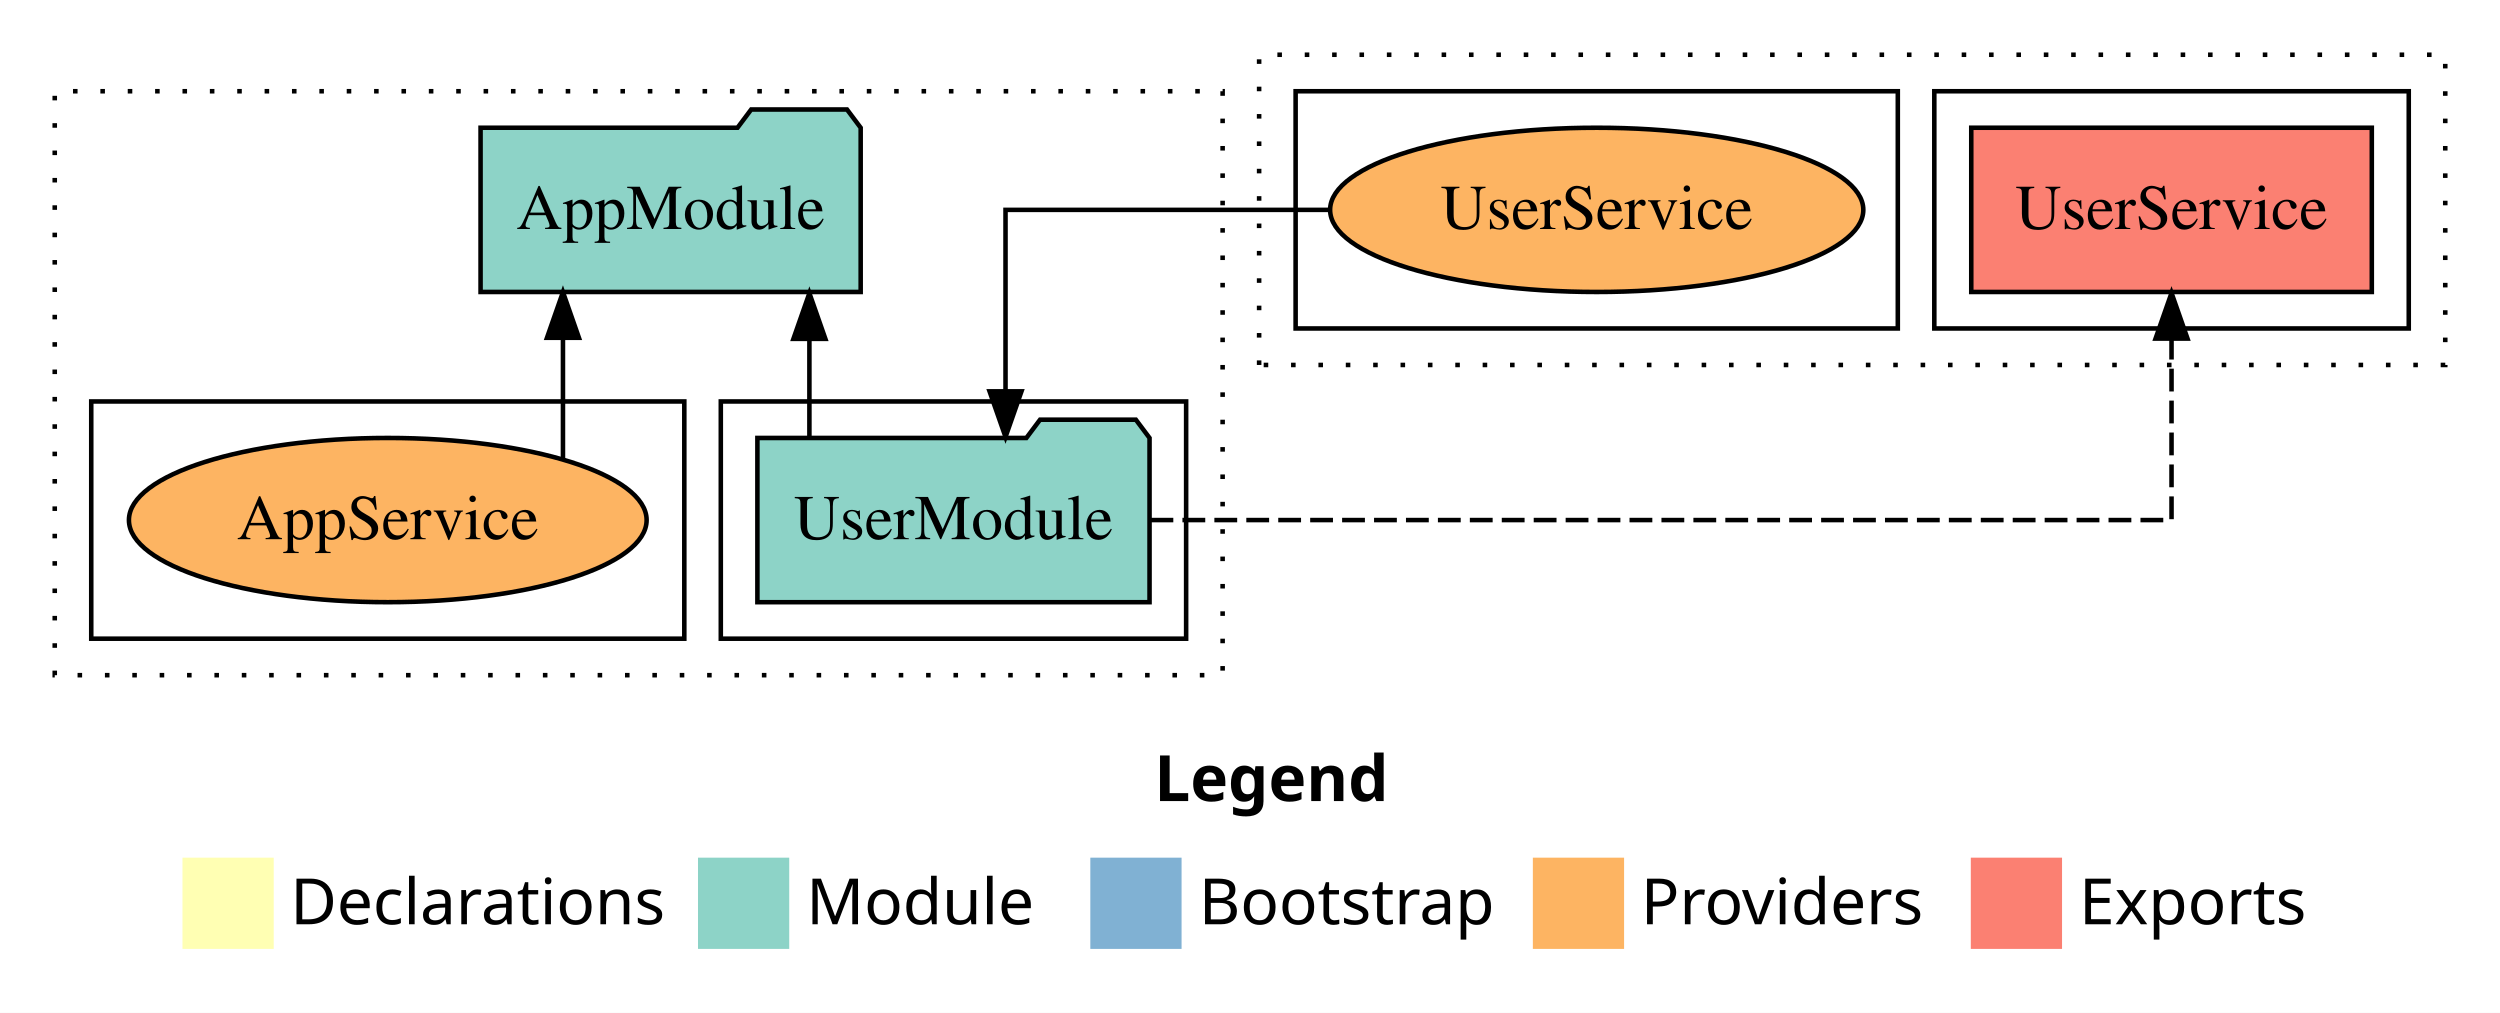
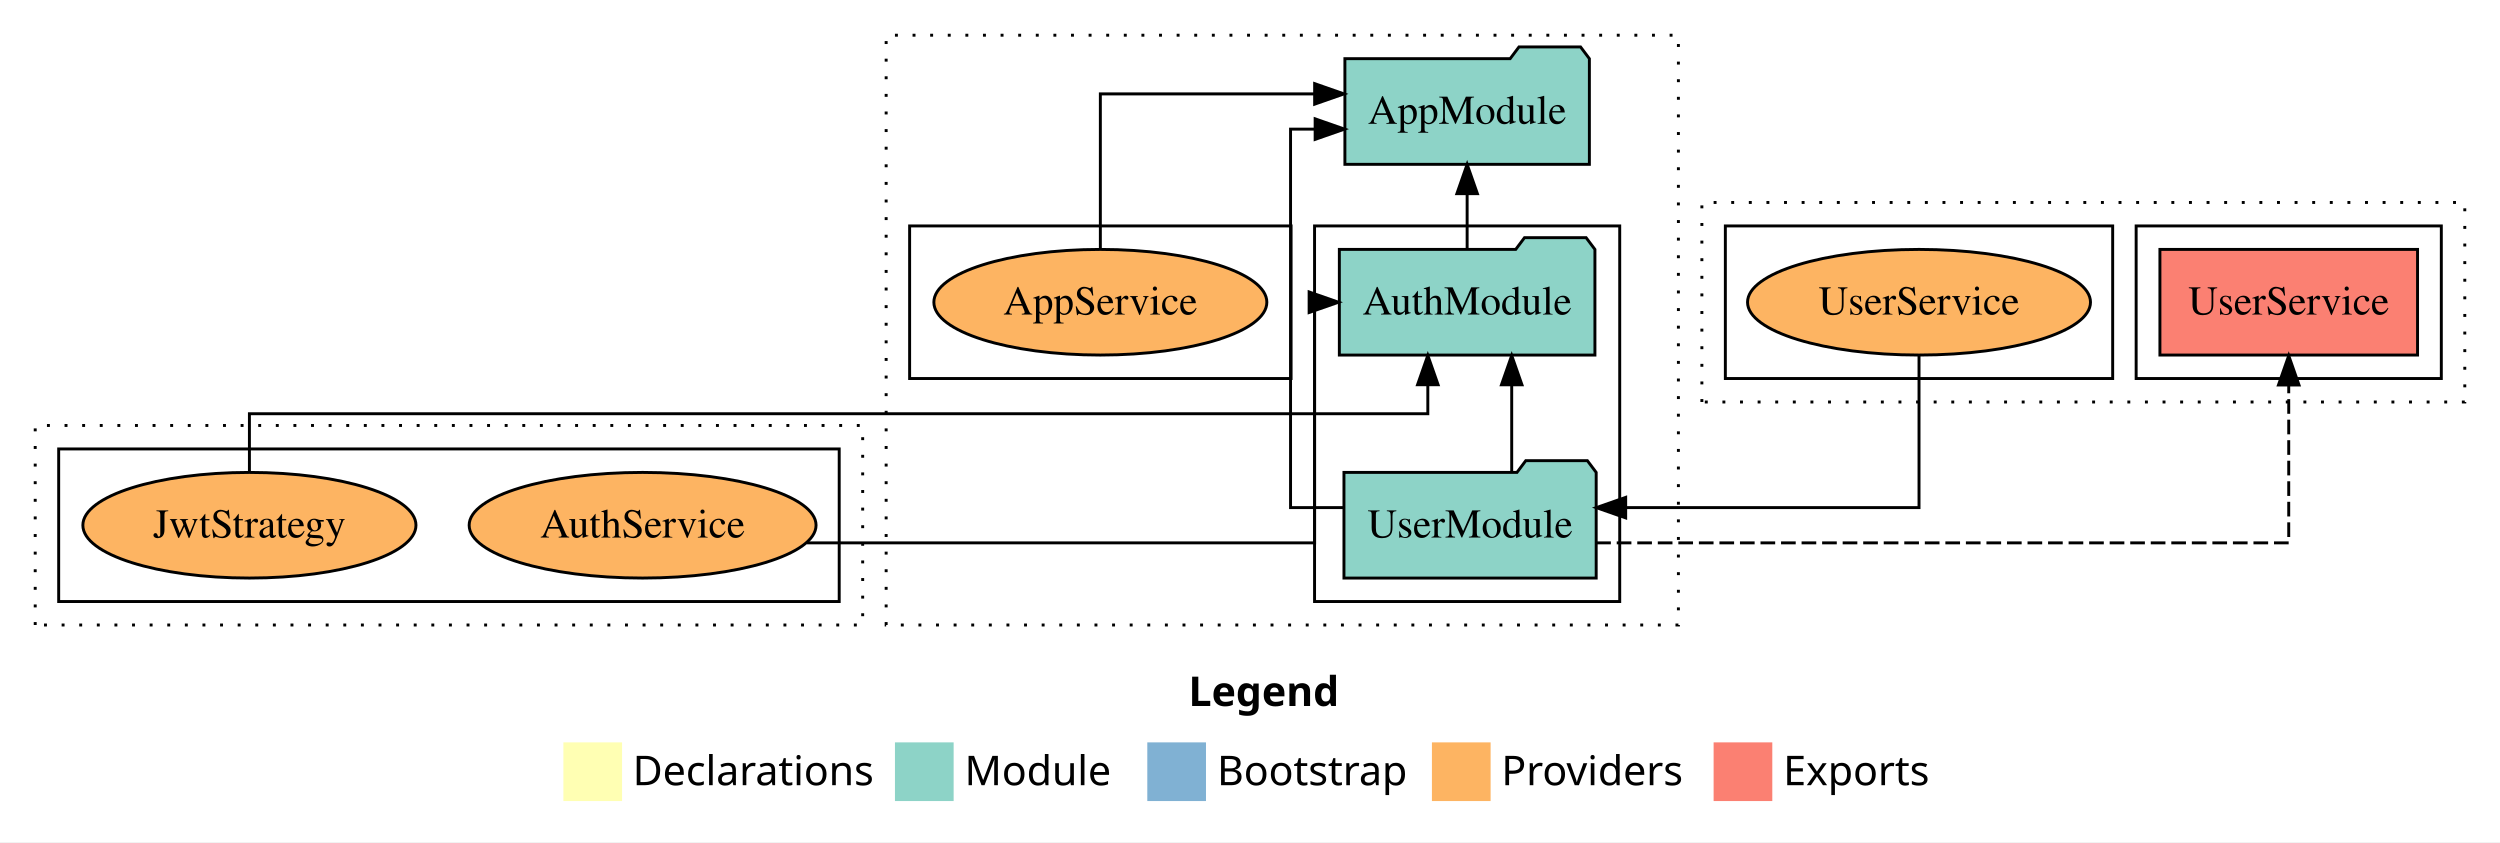
- <svg xmlns="http://www.w3.org/2000/svg" width="548pt" height="222pt" viewBox="0.00 0.00 548.00 222.00">
-   <g id="graph0" class="graph" transform="scale(1 1) rotate(0) translate(4 218)">
-     <polygon fill="white" stroke="transparent" points="-4,4 -4,-218 544,-218 544,4 -4,4" />
-     <text text-anchor="start" x="249.01" y="-42.4" font-family="Times-12" font-weight="bold" font-size="14.00">Legend</text>
-     <polygon fill="#ffffb3" stroke="transparent" points="36,-10 36,-30 56,-30 56,-10 36,-10" />
-     <text text-anchor="start" x="59.63" y="-15.4" font-family="Times-12" font-size="14.00">  Declarations</text>
-     <polygon fill="#8dd3c7" stroke="transparent" points="149,-10 149,-30 169,-30 169,-10 149,-10" />
-     <text text-anchor="start" x="172.73" y="-15.4" font-family="Times-12" font-size="14.00">  Module</text>
-     <polygon fill="#80b1d3" stroke="transparent" points="235,-10 235,-30 255,-30 255,-10 235,-10" />
-     <text text-anchor="start" x="258.78" y="-15.4" font-family="Times-12" font-size="14.00">  Bootstrap</text>
-     <polygon fill="#fdb462" stroke="transparent" points="332,-10 332,-30 352,-30 352,-10 332,-10" />
-     <text text-anchor="start" x="355.67" y="-15.4" font-family="Times-12" font-size="14.00">  Providers</text>
-     <polygon fill="#fb8072" stroke="transparent" points="428,-10 428,-30 448,-30 448,-10 428,-10" />
-     <text text-anchor="start" x="451.73" y="-15.4" font-family="Times-12" font-size="14.00">  Exports</text>
+ <svg xmlns="http://www.w3.org/2000/svg" width="852pt" height="287pt" viewBox="0.00 0.00 852.00 287.00">
+   <g id="graph0" class="graph" transform="scale(1 1) rotate(0) translate(4 283)">
+     <polygon fill="white" stroke="transparent" points="-4,4 -4,-283 848,-283 848,4 -4,4" />
+     <text text-anchor="start" x="401.01" y="-42.4" font-family="Times-12" font-weight="bold" font-size="14.00">Legend</text>
+     <polygon fill="#ffffb3" stroke="transparent" points="188,-10 188,-30 208,-30 208,-10 188,-10" />
+     <text text-anchor="start" x="211.63" y="-15.4" font-family="Times-12" font-size="14.00">  Declarations</text>
+     <polygon fill="#8dd3c7" stroke="transparent" points="301,-10 301,-30 321,-30 321,-10 301,-10" />
+     <text text-anchor="start" x="324.73" y="-15.4" font-family="Times-12" font-size="14.00">  Module</text>
+     <polygon fill="#80b1d3" stroke="transparent" points="387,-10 387,-30 407,-30 407,-10 387,-10" />
+     <text text-anchor="start" x="410.78" y="-15.4" font-family="Times-12" font-size="14.00">  Bootstrap</text>
+     <polygon fill="#fdb462" stroke="transparent" points="484,-10 484,-30 504,-30 504,-10 484,-10" />
+     <text text-anchor="start" x="507.67" y="-15.4" font-family="Times-12" font-size="14.00">  Providers</text>
+     <polygon fill="#fb8072" stroke="transparent" points="580,-10 580,-30 600,-30 600,-10 580,-10" />
+     <text text-anchor="start" x="603.73" y="-15.4" font-family="Times-12" font-size="14.00">  Exports</text>
    <g id="clust1" class="cluster">
-       <polygon fill="none" stroke="black" stroke-dasharray="1,5" points="8,-70 8,-198 264,-198 264,-70 8,-70" />
+       <polygon fill="none" stroke="black" stroke-dasharray="1,5" points="298,-70 298,-271 568,-271 568,-70 298,-70" />
    </g>
    <g id="clust3" class="cluster">
-       <polygon fill="none" stroke="black" points="154,-78 154,-130 256,-130 256,-78 154,-78" />
+       <polygon fill="none" stroke="black" points="444,-78 444,-206 548,-206 548,-78 444,-78" />
    </g>
    <g id="clust6" class="cluster">
-       <polygon fill="none" stroke="black" points="16,-78 16,-130 146,-130 146,-78 16,-78" />
+       <polygon fill="none" stroke="black" points="306,-154 306,-206 436,-206 436,-154 306,-154" />
    </g>
    <g id="clust7" class="cluster">
-       <polygon fill="none" stroke="black" stroke-dasharray="1,5" points="272,-138 272,-206 532,-206 532,-138 272,-138" />
-     </g>
-     <g id="clust10" class="cluster">
-       <polygon fill="none" stroke="black" points="420,-146 420,-198 524,-198 524,-146 420,-146" />
+       <polygon fill="none" stroke="black" stroke-dasharray="1,5" points="8,-70 8,-138 290,-138 290,-70 8,-70" />
    </g>
    <g id="clust12" class="cluster">
-       <polygon fill="none" stroke="black" points="280,-146 280,-198 412,-198 412,-146 280,-146" />
+       <polygon fill="none" stroke="black" points="16,-78 16,-130 282,-130 282,-78 16,-78" />
+     </g>
+     <g id="clust13" class="cluster">
+       <polygon fill="none" stroke="black" stroke-dasharray="1,5" points="576,-146 576,-214 836,-214 836,-146 576,-146" />
+     </g>
+     <g id="clust16" class="cluster">
+       <polygon fill="none" stroke="black" points="724,-154 724,-206 828,-206 828,-154 724,-154" />
+     </g>
+     <g id="clust18" class="cluster">
+       <polygon fill="none" stroke="black" points="584,-154 584,-206 716,-206 716,-154 584,-154" />
    </g>
    <g id="node1" class="node">
-       <polygon fill="#8dd3c7" stroke="black" points="247.98,-122 244.98,-126 223.98,-126 220.98,-122 162.02,-122 162.02,-86 247.98,-86 247.98,-122" />
-       <text text-anchor="middle" x="205" y="-99.8" font-family="Times,serif" font-size="14.00">UserModule</text>
+       <polygon fill="#8dd3c7" stroke="black" points="539.55,-198 536.55,-202 515.55,-202 512.55,-198 452.45,-198 452.45,-162 539.55,-162 539.55,-198" />
+       <text text-anchor="middle" x="496" y="-175.8" font-family="Times,serif" font-size="14.00">AuthModule</text>
+     </g>
+     <g id="node3" class="node">
+       <polygon fill="#8dd3c7" stroke="black" points="537.66,-263 534.66,-267 513.66,-267 510.66,-263 454.34,-263 454.34,-227 537.66,-227 537.66,-263" />
+       <text text-anchor="middle" x="496" y="-240.8" font-family="Times,serif" font-size="14.00">AppModule</text>
+     </g>
+     <g id="edge1" class="edge">
+       <path fill="none" stroke="black" d="M496,-198.11C496,-198.11 496,-216.99 496,-216.99" />
+       <polygon fill="black" stroke="black" points="492.5,-216.99 496,-226.99 499.5,-216.99 492.5,-216.99" />
    </g>
    <g id="node2" class="node">
-       <polygon fill="#8dd3c7" stroke="black" points="184.66,-190 181.66,-194 160.66,-194 157.66,-190 101.34,-190 101.34,-154 184.66,-154 184.66,-190" />
-       <text text-anchor="middle" x="143" y="-167.8" font-family="Times,serif" font-size="14.00">AppModule</text>
+       <polygon fill="#8dd3c7" stroke="black" points="539.98,-122 536.98,-126 515.98,-126 512.98,-122 454.02,-122 454.02,-86 539.98,-86 539.98,-122" />
+       <text text-anchor="middle" x="497" y="-99.8" font-family="Times,serif" font-size="14.00">UserModule</text>
    </g>
-     <g id="edge1" class="edge">
-       <path fill="none" stroke="black" d="M173.42,-122.22C173.42,-122.22 173.42,-143.73 173.42,-143.73" />
-       <polygon fill="black" stroke="black" points="169.92,-143.73 173.42,-153.73 176.92,-143.73 169.92,-143.73" />
+     <g id="edge4" class="edge">
+       <path fill="none" stroke="black" d="M511.19,-122.01C511.19,-122.01 511.19,-151.85 511.19,-151.85" />
+       <polygon fill="black" stroke="black" points="507.69,-151.85 511.19,-161.85 514.69,-151.85 507.69,-151.85" />
+     </g>
+     <g id="edge2" class="edge">
+       <path fill="none" stroke="black" d="M453.85,-110C443.72,-110 435.82,-110 435.82,-110 435.82,-110 435.82,-239 435.82,-239 435.82,-239 444.2,-239 444.2,-239" />
+       <polygon fill="black" stroke="black" points="444.2,-242.5 454.2,-239 444.2,-235.5 444.2,-242.5" />
+     </g>
+     <g id="node7" class="node">
+       <polygon fill="#fb8072" stroke="black" points="819.9,-198 732.1,-198 732.1,-162 819.9,-162 819.9,-198" />
+       <text text-anchor="middle" x="776" y="-175.8" font-family="Times,serif" font-size="14.00">UserService </text>
+     </g>
+     <g id="edge7" class="edge">
+       <path fill="none" stroke="black" stroke-dasharray="5,2" d="M539.98,-98C618.24,-98 776,-98 776,-98 776,-98 776,-151.8 776,-151.8" />
+       <polygon fill="black" stroke="black" points="772.5,-151.8 776,-161.8 779.5,-151.8 772.5,-151.8" />
    </g>
    <g id="node4" class="node">
-       <polygon fill="#fb8072" stroke="black" points="515.9,-190 428.1,-190 428.1,-154 515.9,-154 515.9,-190" />
-       <text text-anchor="middle" x="472" y="-167.8" font-family="Times,serif" font-size="14.00">UserService </text>
+       <ellipse fill="#fdb462" stroke="black" cx="371" cy="-180" rx="56.74" ry="18" />
+       <text text-anchor="middle" x="371" y="-175.8" font-family="Times,serif" font-size="14.00">AppService</text>
    </g>
    <g id="edge3" class="edge">
-       <path fill="none" stroke="black" stroke-dasharray="5,2" d="M248.19,-104C323.76,-104 472,-104 472,-104 472,-104 472,-143.78 472,-143.78" />
-       <polygon fill="black" stroke="black" points="468.5,-143.78 472,-153.78 475.5,-143.78 468.5,-143.78" />
-     </g>
-     <g id="node3" class="node">
-       <ellipse fill="#fdb462" stroke="black" cx="81" cy="-104" rx="56.74" ry="18" />
-       <text text-anchor="middle" x="81" y="-99.8" font-family="Times,serif" font-size="14.00">AppService</text>
-     </g>
-     <g id="edge2" class="edge">
-       <path fill="none" stroke="black" d="M119.4,-117.43C119.4,-117.43 119.4,-143.96 119.4,-143.96" />
-       <polygon fill="black" stroke="black" points="115.9,-143.96 119.4,-153.96 122.9,-143.96 115.9,-143.96" />
+       <path fill="none" stroke="black" d="M371,-198.28C371,-219.32 371,-251 371,-251 371,-251 444.03,-251 444.03,-251" />
+       <polygon fill="black" stroke="black" points="444.03,-254.5 454.03,-251 444.03,-247.5 444.03,-254.5" />
    </g>
    <g id="node5" class="node">
-       <ellipse fill="#fdb462" stroke="black" cx="346" cy="-172" rx="58.44" ry="18" />
-       <text text-anchor="middle" x="346" y="-167.8" font-family="Times,serif" font-size="14.00">UserService</text>
+       <ellipse fill="#fdb462" stroke="black" cx="215" cy="-104" rx="59.11" ry="18" />
+       <text text-anchor="middle" x="215" y="-99.8" font-family="Times,serif" font-size="14.00">AuthService</text>
    </g>
-     <g id="edge4" class="edge">
-       <path fill="none" stroke="black" d="M287.65,-172C253.25,-172 216.41,-172 216.41,-172 216.41,-172 216.41,-132.22 216.41,-132.22" />
-       <polygon fill="black" stroke="black" points="219.91,-132.22 216.41,-122.22 212.91,-132.22 219.91,-132.22" />
+     <g id="edge5" class="edge">
+       <path fill="none" stroke="black" d="M271.03,-98C338.83,-98 444.02,-98 444.02,-98 444.02,-98 444.02,-180 444.02,-180 444.02,-180 444.84,-180 444.84,-180" />
+       <polygon fill="black" stroke="black" points="442.15,-183.5 452.15,-180 442.15,-176.5 442.15,-183.5" />
+     </g>
+     <g id="node6" class="node">
+       <ellipse fill="#fdb462" stroke="black" cx="81" cy="-104" rx="56.76" ry="18" />
+       <text text-anchor="middle" x="81" y="-99.8" font-family="Times,serif" font-size="14.00">JwtStrategy</text>
+     </g>
+     <g id="edge6" class="edge">
+       <path fill="none" stroke="black" d="M81,-122.11C81,-131.9 81,-142 81,-142 81,-142 482.6,-142 482.6,-142 482.6,-142 482.6,-151.89 482.6,-151.89" />
+       <polygon fill="black" stroke="black" points="479.1,-151.89 482.6,-161.89 486.1,-151.89 479.1,-151.89" />
+     </g>
+     <g id="node8" class="node">
+       <ellipse fill="#fdb462" stroke="black" cx="650" cy="-180" rx="58.44" ry="18" />
+       <text text-anchor="middle" x="650" y="-175.8" font-family="Times,serif" font-size="14.00">UserService</text>
+     </g>
+     <g id="edge8" class="edge">
+       <path fill="none" stroke="black" d="M650,-161.97C650,-141.23 650,-110 650,-110 650,-110 550.03,-110 550.03,-110" />
+       <polygon fill="black" stroke="black" points="550.03,-106.5 540.03,-110 550.03,-113.5 550.03,-106.5" />
    </g>
  </g>
</svg>
